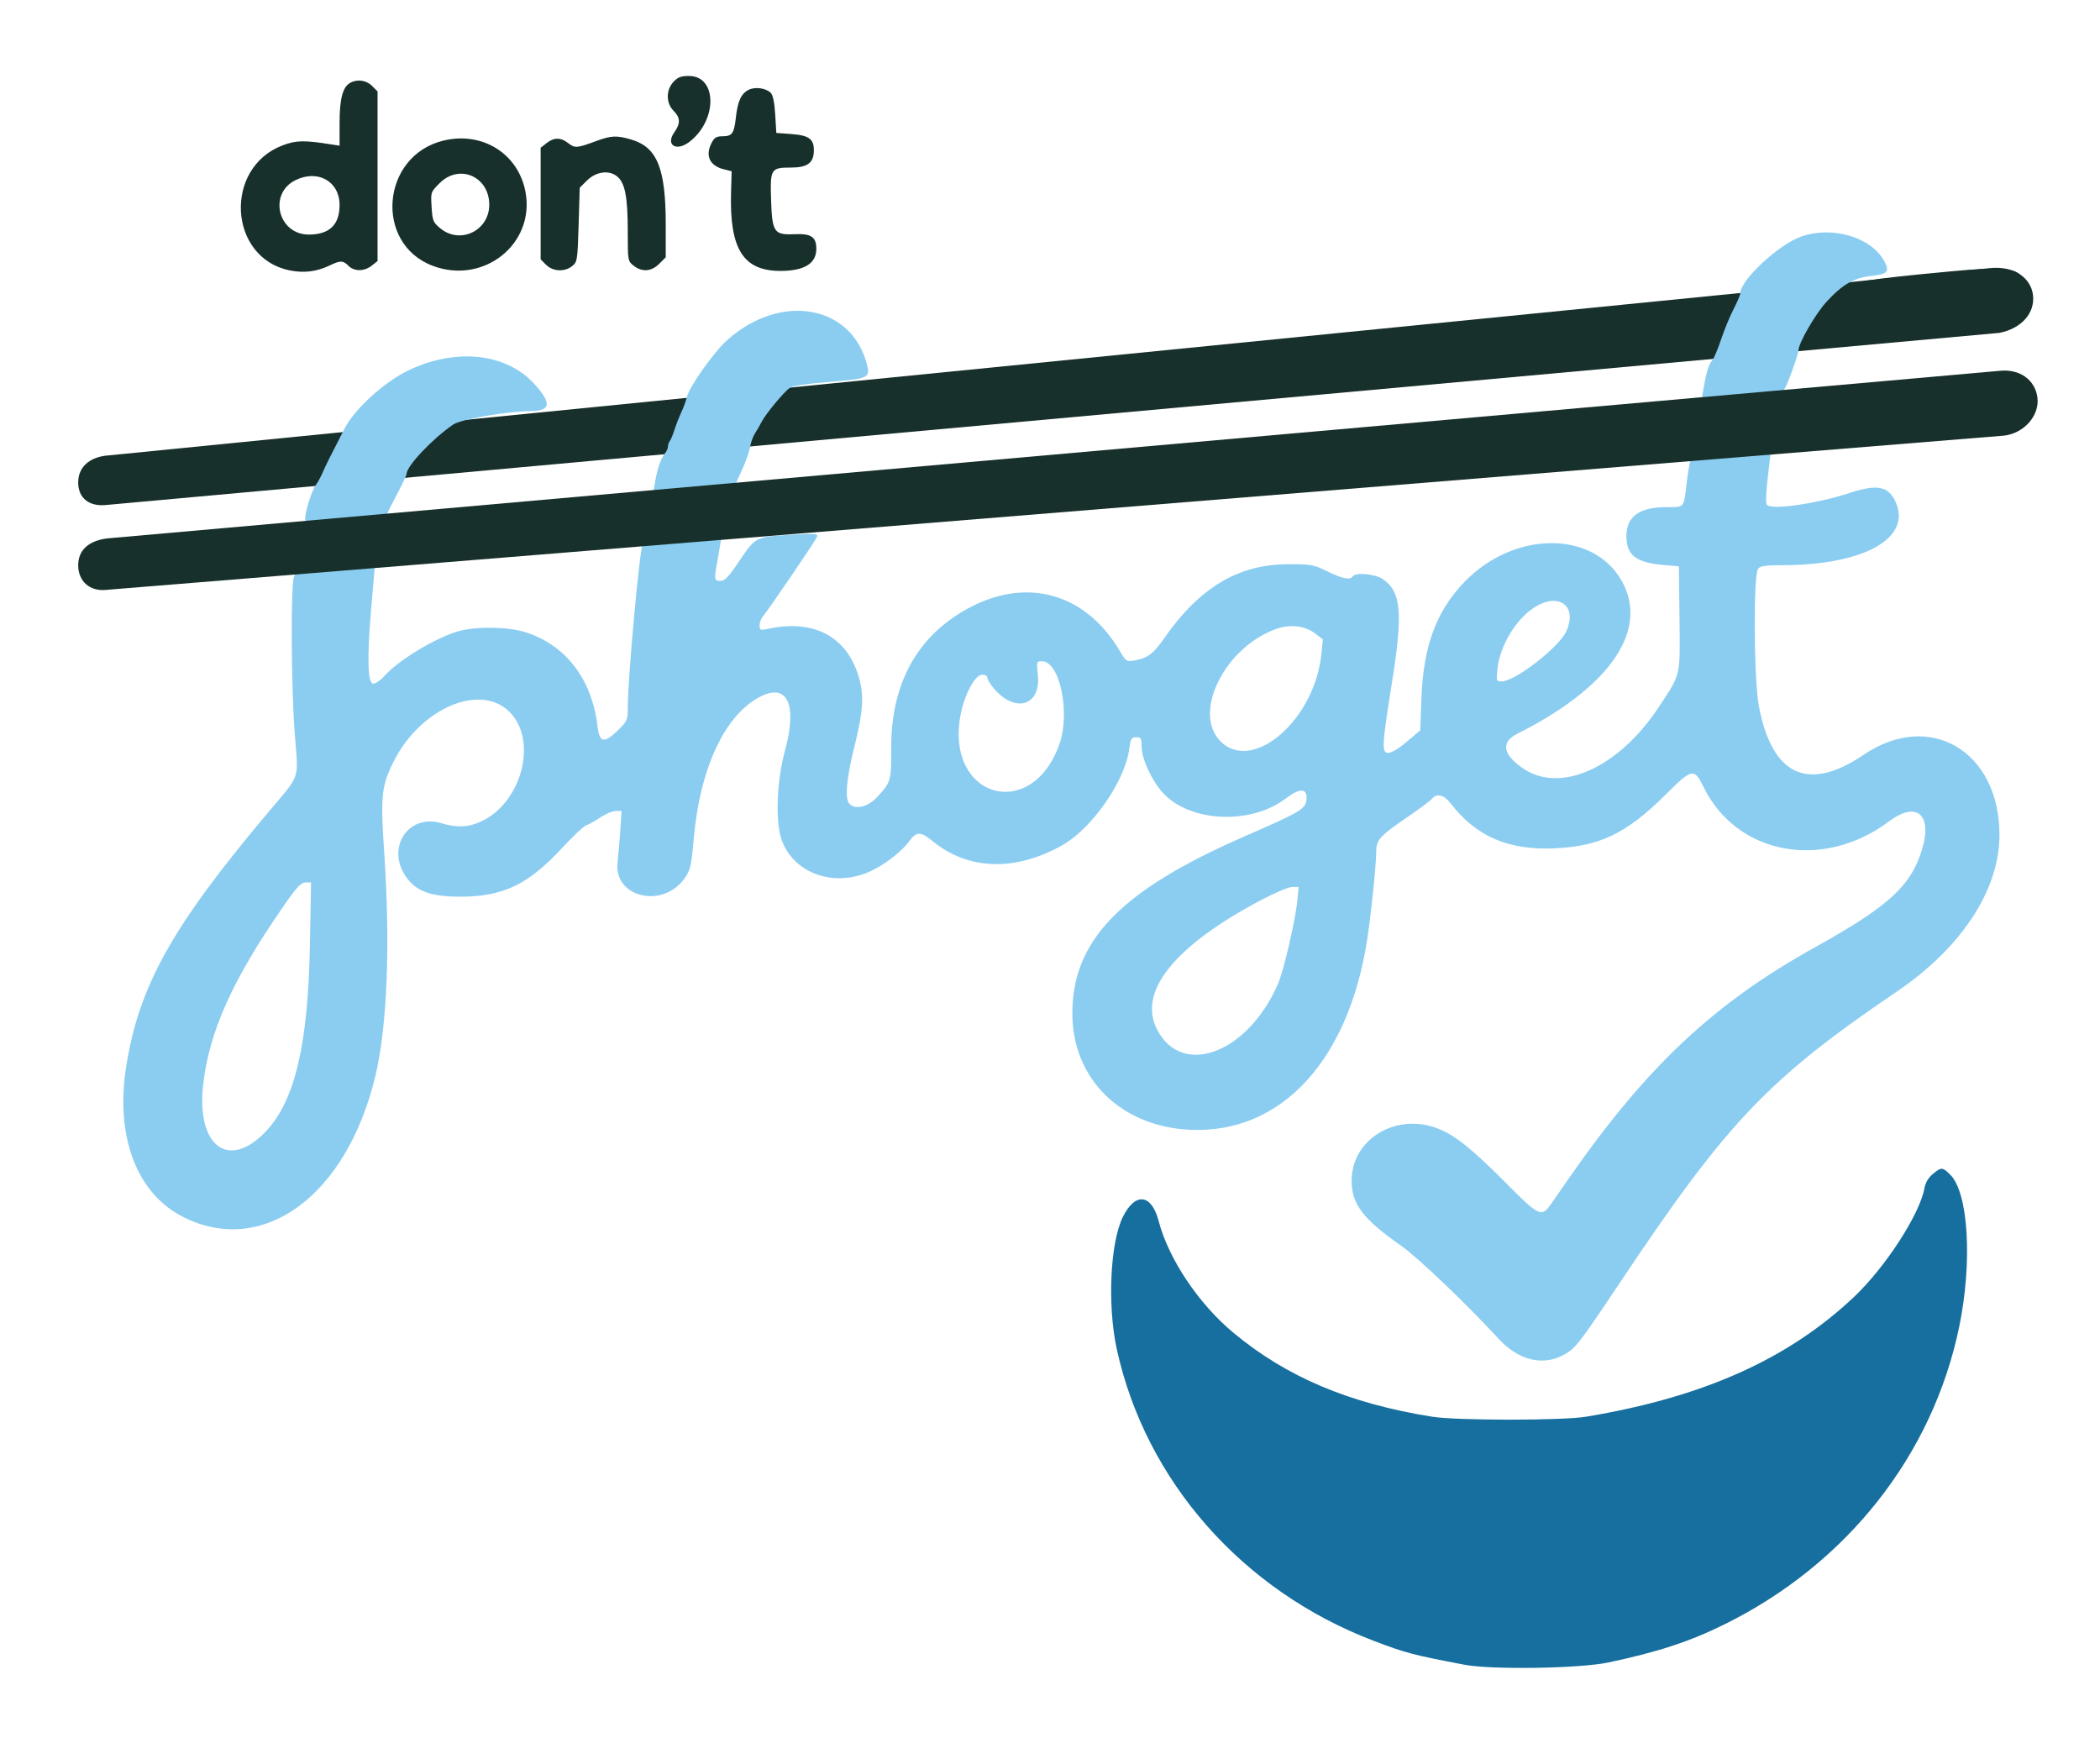
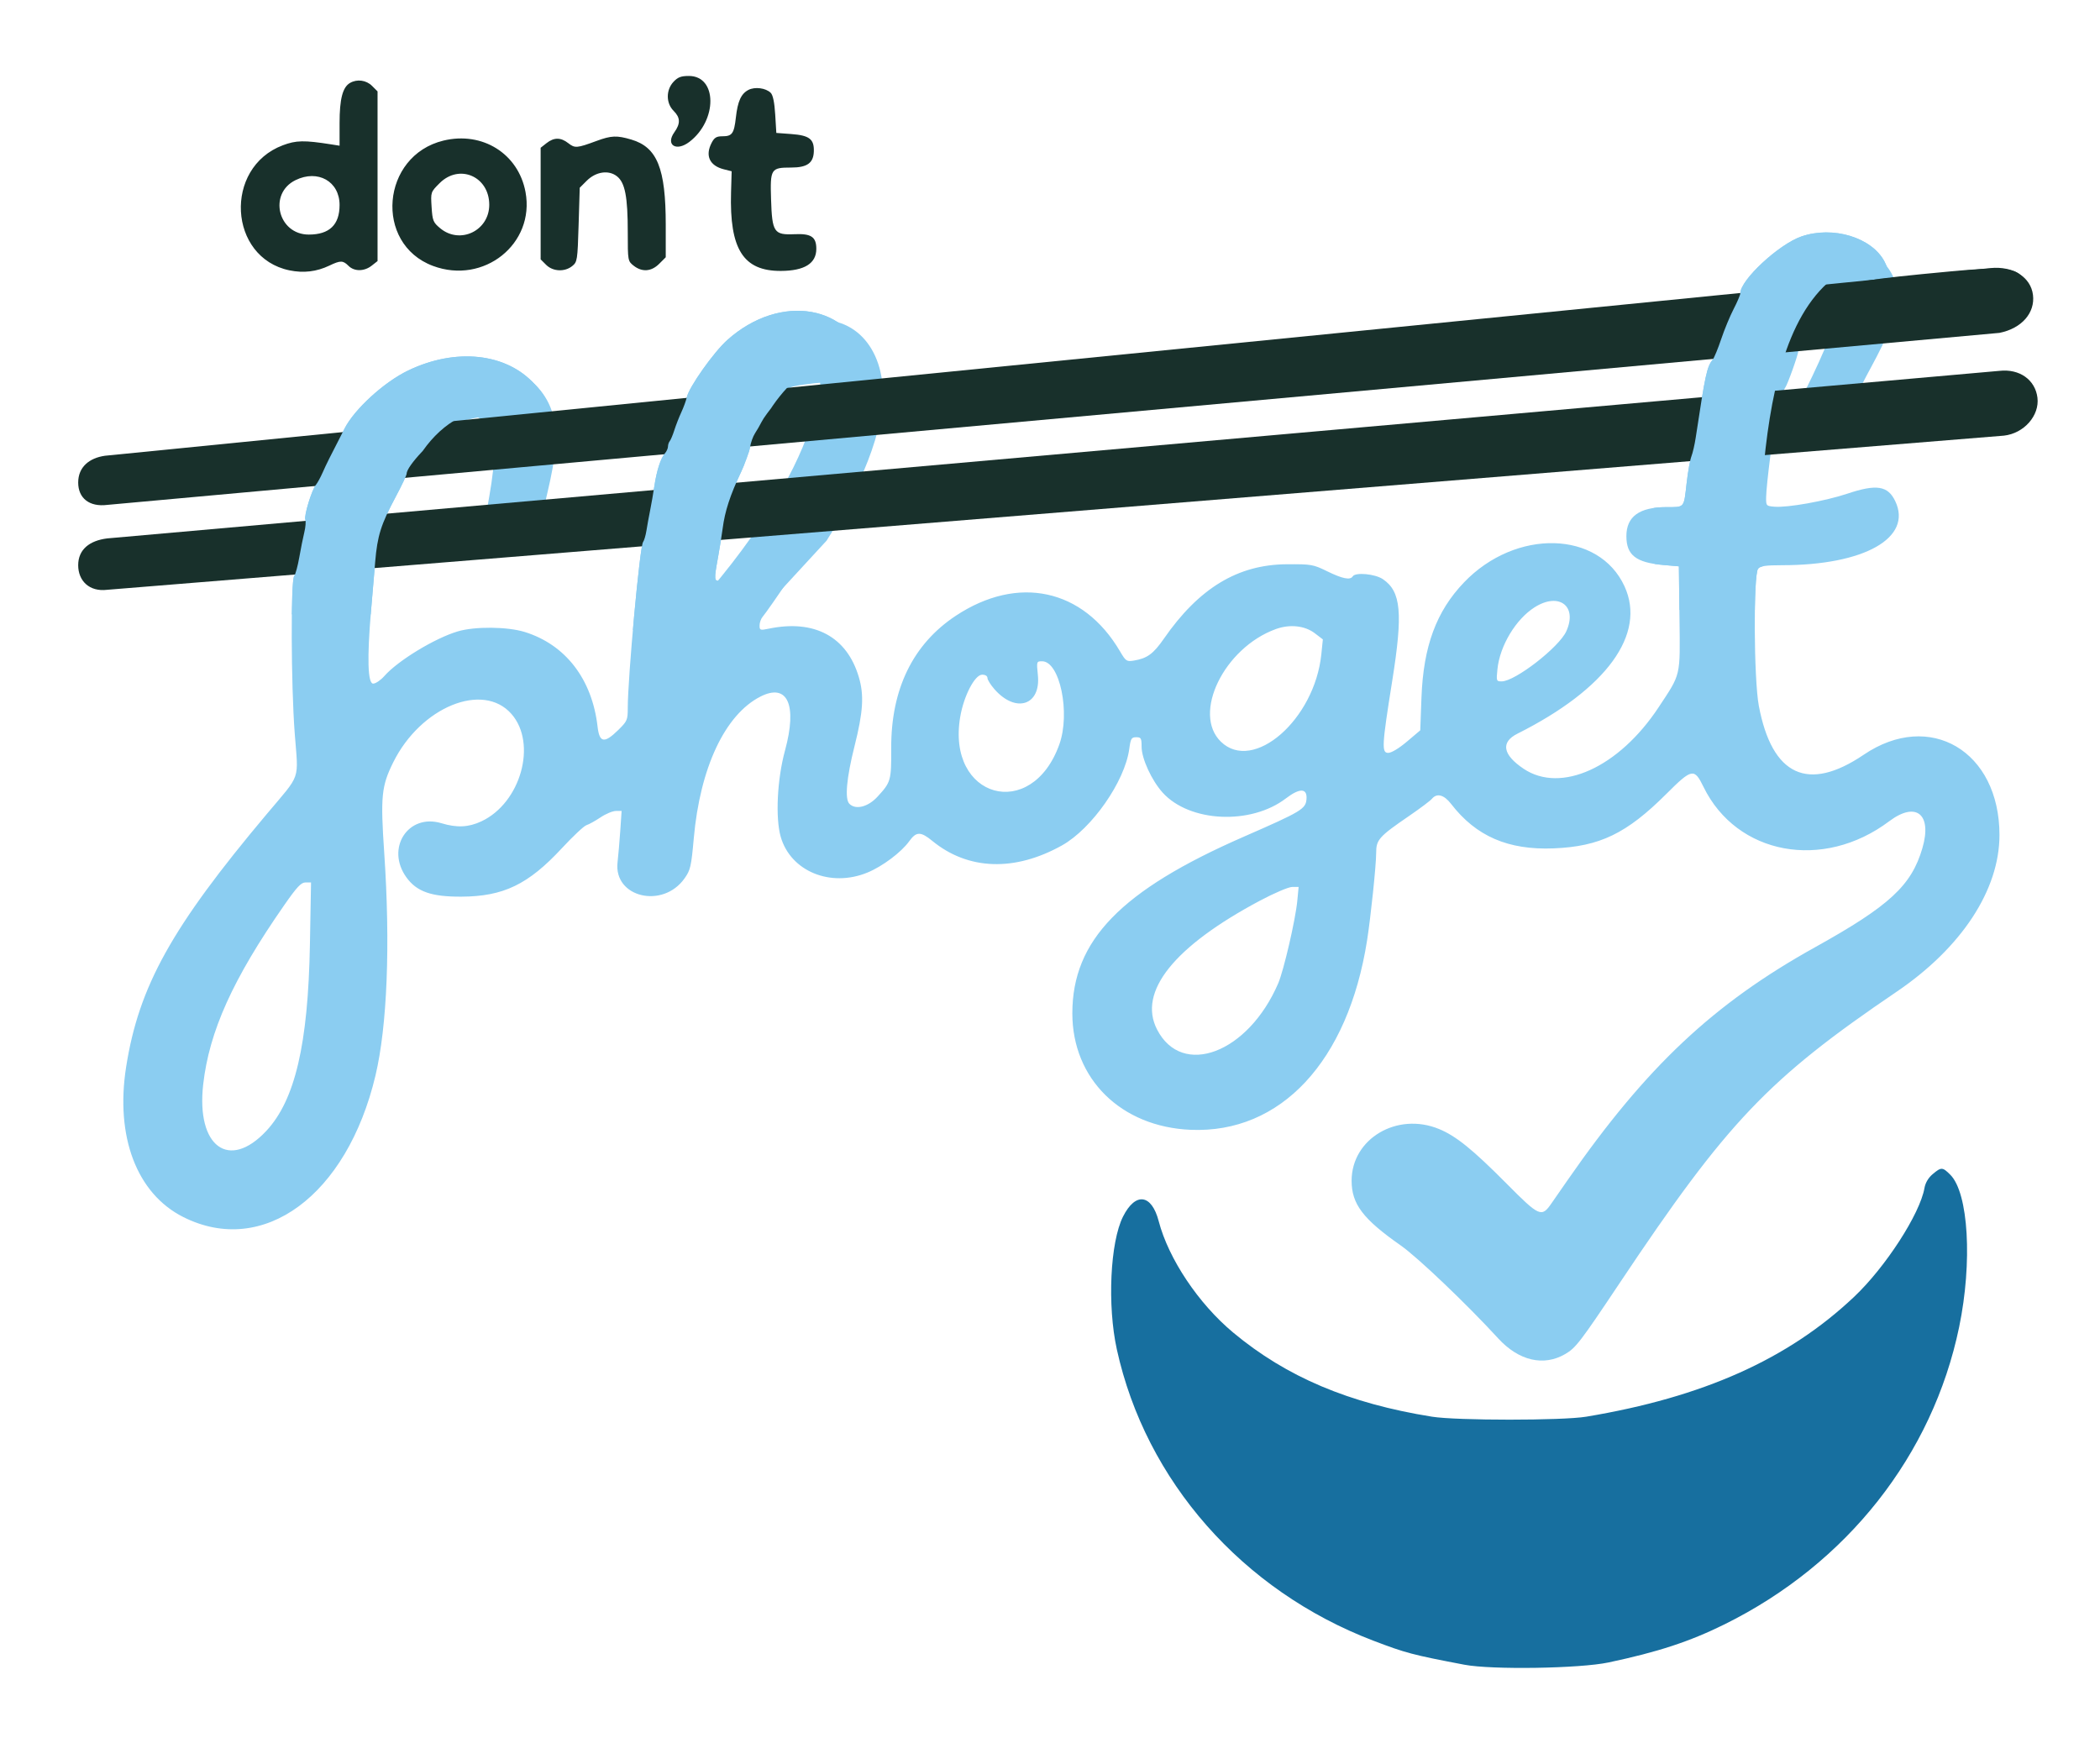
<svg xmlns="http://www.w3.org/2000/svg" viewBox="0 0 940 780" role="img" aria-labelledby="title description">
-   <g id="chopstick-back" fill="#18302b">
-     <path d="M47 204 891 120C901 119 909 124 910 132S905 147 895 149L48 226C40 227 35 223 35 216S40 205 47 204Z" />
+   <defs>
+     <clipPath id="noodle-front-strands-clip">
+       <path id="p-front-region" d="M110 140H255V184H213C185 192 172 229 171 275H119Z" />
+       <path id="h-front-region" d="M270 125H405V170H356C336 188 328 220 320 260L316 282H272Z" />
+       <path id="t-front-region" d="M738 92H858V125H820C799 142 792 178 789 214L789 273H741Z" />
+     </clipPath>
+   </defs>
+   <g id="noodle-wrap-returns" fill="#8bcdf1">
+     <path id="p-return" d="M203 168C224 157 242 169 247 184C251 197 247 212 244 225L218 228C221 211 223 200 218 190C215 186 209 185 203 185Z" />
+     <path id="h-return" d="M354 146C377 137 393 151 395 172C397 192 384 220 370 242L335 280L318 264C345 232 360 204 365 183C370 169 366 161 356 166Z" />
+     <path id="t-return" d="M821 111C838 108 851 121 849 135C847 149 839 161 833 173L808 175C817 157 823 142 825 131C827 124 823 122 817 123Z" />
  </g>
  <path id="dont" fill="#18302b" fill-rule="evenodd" d="M 301.452 36.646 C 298.060 40.306, 298.082 46.173, 301.500 49.591 C 304.569 52.659, 304.660 55.264, 301.838 59.227 C 297.806 64.890, 302.684 68.004, 308.563 63.520 C 321.217 53.868, 321.083 34, 308.363 34 C 304.826 34, 303.398 34.547, 301.452 36.646 M 156.656 37.133 C 153.370 39.043, 152 44.323, 152 55.077 L 152 65.219 148.250 64.627 C 136.127 62.714, 132.549 62.783, 126.559 65.044 C 100.031 75.058, 102.187 115.330, 129.555 121.011 C 135.854 122.319, 141.719 121.622, 147.438 118.885 C 152.401 116.509, 153.524 116.524, 156 119 C 158.582 121.582, 163.030 121.551, 166.365 118.927 L 169 116.855 169 78.882 L 169 40.909 166.545 38.455 C 163.934 35.843, 159.820 35.293, 156.656 37.133 M 335 40.253 C 331.733 41.959, 330.209 45.308, 329.393 52.575 C 328.583 59.785, 327.719 61, 323.403 61 C 320.703 61, 319.755 61.573, 318.526 63.950 C 315.555 69.695, 317.627 74.174, 324 75.781 L 327.500 76.664 327.230 86.082 C 326.500 111.577, 332.716 121.366, 349.576 121.271 C 360.121 121.212, 365.400 117.916, 365.400 111.392 C 365.400 106.048, 363.105 104.496, 355.693 104.829 C 346.433 105.245, 345.610 104.028, 345.140 89.219 C 344.707 75.575, 345.069 75, 354.080 75 C 361.323 75, 364.142 72.985, 364.291 67.700 C 364.446 62.266, 362.265 60.599, 354.216 60 L 347.500 59.500 347 51.282 C 346.668 45.830, 345.991 42.555, 344.987 41.554 C 342.805 39.378, 337.900 38.739, 335 40.253 M 267 63.096 C 258.242 66.330, 257.328 66.403, 254.410 64.108 C 251.024 61.444, 247.990 61.433, 244.635 64.073 L 242 66.145 242 91.118 L 242 116.091 244.455 118.545 C 247.477 121.567, 252.772 121.814, 256.139 119.090 C 258.407 117.255, 258.520 116.526, 259 100.607 L 259.500 84.034 262.593 80.943 C 266.723 76.816, 272.427 75.964, 276.169 78.914 C 279.787 81.766, 281 88.059, 281 103.977 C 281 116.698, 281.032 116.880, 283.635 118.927 C 287.415 121.901, 291.561 121.593, 295.077 118.077 L 298 115.154 298 100.626 C 298 75.364, 294.188 65.915, 282.609 62.476 C 276.118 60.549, 273.631 60.648, 267 63.096 M 198.500 62.930 C 170.615 69.675, 167.302 109.104, 193.788 119.020 C 216.532 127.536, 239.545 109.166, 235.227 85.943 C 232.038 68.796, 215.943 58.711, 198.500 62.930 M 196.766 81.999 C 192.774 85.991, 192.768 86.009, 193.191 92.656 C 193.581 98.778, 193.889 99.544, 197.020 102.158 C 205.888 109.562, 219 103.300, 219 91.660 C 219 78.977, 205.607 73.157, 196.766 81.999 M 132.256 80.645 C 119.987 86.693, 124.466 105, 138.216 105 C 147.457 105, 152 100.635, 152 91.758 C 152 81.189, 142.265 75.710, 132.256 80.645 M 873 121.490 C 835.492 124.982, 827 126.384, 827 129.083 C 827 129.624, 843.601 130, 867.500 130 C 912.286 130, 910.862 130.235, 905.104 123.790 C 901.541 119.802, 895.658 119.381, 873 121.490 Z" />
  <path id="noodle-lettering" fill="#8bcdf1" fill-rule="evenodd" d="M 806.332 105.851 C 796.225 109.344, 779 125.355, 779 131.258 C 779 131.971, 777.656 135.146, 776.013 138.312 C 774.370 141.478, 771.862 147.541, 770.438 151.784 C 769.015 156.028, 767.302 160.175, 766.632 161 C 764.054 164.174, 763.342 167.448, 759.017 196 C 758.559 199.025, 757.694 202.763, 757.095 204.306 C 756.497 205.850, 755.544 211.198, 754.978 216.192 C 753.688 227.584, 754.178 227, 745.909 227 C 733.804 227, 728 231.213, 728 240 C 728 248.471, 732.300 251.831, 744.500 252.891 L 751.500 253.500 751.768 276.754 C 752.074 303.226, 752.525 301.306, 742.411 316.618 C 724.637 343.527, 698.700 355.327, 681.993 344.107 C 672.620 337.812, 671.643 332.216, 679.250 328.400 C 719.135 308.389, 736.956 283.891, 727.188 262.500 C 715.754 237.463, 678.514 236.509, 655.348 260.660 C 642.934 273.601, 637.127 289.298, 636.277 312.206 L 635.731 326.913 629.767 331.956 C 626.175 334.994, 622.837 337, 621.374 337 C 618.384 337, 618.566 333.721, 623.150 305 C 628.043 274.347, 627.180 264.799, 619.015 259.250 C 615.515 256.872, 606.701 256.056, 605.500 258 C 604.409 259.765, 600.949 259.080, 594.143 255.750 C 587.781 252.637, 587.014 252.503, 576 252.571 C 554.049 252.707, 536.663 263.241, 520.946 285.927 C 516.260 292.690, 513.461 294.726, 507.523 295.690 C 504.291 296.214, 503.942 295.979, 501.300 291.484 C 484.842 263.494, 455.638 257.207, 427.786 275.658 C 408.648 288.336, 398.821 308.486, 398.926 334.836 C 398.984 349.436, 398.798 350.095, 392.760 356.644 C 388.540 361.222, 383.011 362.611, 380.200 359.800 C 378.073 357.673, 378.914 348.239, 382.500 334 C 386.378 318.600, 386.836 311.177, 384.410 303.009 C 379.061 284.996, 364.577 277.196, 344.250 281.381 C 340.229 282.209, 340 282.132, 340 279.957 C 340 278.692, 340.619 276.947, 341.376 276.079 C 343.720 273.390, 365.043 242.053, 365.708 240.319 C 366.278 238.834, 365.195 238.745, 354.158 239.369 C 338.262 240.268, 338.193 240.302, 331.031 250.954 C 326.110 258.272, 324.476 260, 322.474 260 C 319.569 260, 319.544 259.746, 321.420 249.360 C 322.200 245.037, 323.129 239.250, 323.484 236.500 C 324.469 228.852, 326.800 221.709, 331.715 211.272 C 333.587 207.296, 335.383 202.346, 335.706 200.272 C 336.029 198.197, 337.031 195.375, 337.933 194 C 338.834 192.625, 340.176 190.297, 340.914 188.827 C 342.642 185.384, 350.897 175.419, 353.528 173.600 C 354.812 172.712, 361.236 171.741, 371.028 170.954 C 388.952 169.514, 389.654 169.180, 387.994 162.888 C 380.998 136.367, 349.346 130.933, 325.579 152.173 C 319.451 157.649, 308.400 173.282, 307.406 177.880 C 307.095 179.321, 306.007 182.300, 304.988 184.500 C 303.970 186.700, 302.564 190.300, 301.864 192.500 C 301.164 194.700, 300.234 196.927, 299.796 197.450 C 299.358 197.972, 299 199.062, 299 199.871 C 299 200.680, 298.389 202.053, 297.642 202.921 C 295.719 205.156, 293.981 210.522, 292.920 217.500 C 292.419 220.800, 291.554 225.750, 291 228.500 C 290.445 231.250, 289.707 235.300, 289.361 237.500 C 289.014 239.700, 288.331 242.007, 287.844 242.627 C 286.418 244.442, 281 303.239, 281 316.897 C 281 322.274, 280.767 322.813, 276.712 326.792 C 270.500 332.889, 268.319 332.524, 267.483 325.250 C 265.040 304.003, 253.179 288.581, 234.909 282.895 C 227.150 280.480, 212.581 280.342, 204.932 282.612 C 194.608 285.674, 178.078 295.730, 172.015 302.636 C 170.390 304.486, 168.147 306, 167.031 306 C 164.608 306, 164.271 294.617, 166.069 273.500 C 166.631 266.900, 167.472 257, 167.938 251.500 C 168.931 239.778, 170.501 234.797, 177.117 222.376 C 179.803 217.334, 182 212.717, 182 212.116 C 182 208.639, 193.438 196.515, 202.807 190.061 C 206.258 187.683, 226.707 184.121, 237.500 184.018 C 246.567 183.930, 247.068 180.629, 239.322 172.013 C 226.722 157.999, 203.971 155.550, 182.577 165.906 C 171.892 171.077, 158.720 183.104, 154.271 191.750 C 147.389 205.125, 146.106 207.699, 144.429 211.500 C 143.459 213.700, 142.107 216.175, 141.425 217 C 139.551 219.268, 136.007 230.855, 136.664 232.567 C 136.981 233.393, 136.777 235.966, 136.210 238.285 C 135.643 240.603, 134.630 245.650, 133.959 249.500 C 133.288 253.350, 132.268 257.093, 131.691 257.818 C 130.110 259.805, 130.259 306.330, 131.917 328.171 C 133.570 349.959, 135.005 345.825, 119.313 364.500 C 76.806 415.089, 62.133 441.488, 56.459 477.586 C 51.546 508.847, 61.234 534.305, 82.025 544.763 C 117.811 562.763, 155.309 535.171, 168.068 481.449 C 173.339 459.258, 174.770 422.865, 171.989 381.781 C 170.277 356.505, 170.735 351.894, 176.008 341.251 C 188.296 316.453, 216.165 305.035, 228.927 319.569 C 240.544 332.800, 233.119 359.380, 215.500 367.637 C 209.724 370.344, 204.523 370.592, 197.599 368.491 C 182.666 363.961, 172.500 379.727, 181.946 392.767 C 186.556 399.130, 193.118 401.428, 206.500 401.362 C 225.363 401.269, 236.434 395.929, 251.552 379.632 C 256.473 374.326, 261.400 369.707, 262.500 369.367 C 263.600 369.027, 266.435 367.455, 268.800 365.874 C 271.165 364.293, 274.258 363, 275.672 363 L 278.245 363 277.651 371.750 C 277.325 376.563, 276.773 382.977, 276.425 386.005 C 274.625 401.680, 296.644 406.963, 306.403 393.198 C 309.059 389.452, 309.412 387.919, 310.551 375.186 C 313.380 343.580, 324.525 319.895, 340.374 311.809 C 352.511 305.617, 356.980 315.447, 351.369 336 C 347.883 348.771, 347.028 366.124, 349.469 374.590 C 353.914 390.010, 371.768 397.366, 388.277 390.577 C 395.020 387.804, 403.441 381.488, 407 376.535 C 410.146 372.155, 412.105 372.133, 417.332 376.416 C 433.338 389.531, 454.197 390.250, 475.369 378.417 C 488.754 370.936, 503.510 349.779, 505.477 335.250 C 506.111 330.568, 506.448 330, 508.594 330 C 510.758 330, 511 330.428, 511.001 334.250 C 511.002 339.541, 515.492 349.325, 520.427 354.787 C 532.450 368.096, 559.850 369.394, 575.562 357.401 C 581.836 352.612, 585.225 352.739, 584.810 357.749 C 584.449 362.113, 582.526 363.264, 556.853 374.477 C 501.721 398.557, 480 420.920, 480 453.605 C 480 482.962, 501.824 504.424, 533 505.727 C 573.305 507.411, 603.395 475.107, 611.920 421 C 613.579 410.469, 616 387.214, 616 381.806 C 616 375.856, 617.204 374.503, 630.780 365.205 C 635.655 361.866, 640.229 358.429, 640.944 357.567 C 643.174 354.881, 646.361 355.726, 649.536 359.844 C 660.703 374.328, 675.066 380.560, 695.404 379.748 C 716.081 378.922, 728.110 373.115, 745.891 355.371 C 757.356 343.931, 758.379 343.735, 762.500 352.185 C 777.386 382.715, 816.019 389.878, 845.652 367.602 C 857.673 358.566, 864.928 364.415, 860.518 379.588 C 855.637 396.375, 845.784 405.484, 812.500 423.979 C 766.954 449.288, 736.963 477.484, 701.857 528 C 699.373 531.575, 696.026 536.395, 694.420 538.712 C 690.038 545.033, 689.062 544.602, 674.486 529.919 C 659.192 514.513, 651.757 508.501, 644.104 505.353 C 625.372 497.647, 605.011 509.703, 605.011 528.500 C 605.011 538.969, 610.069 545.639, 627 557.495 C 634.617 562.830, 656.590 583.781, 670.595 599.065 C 679.818 609.130, 690.979 611.739, 700.643 606.089 C 705.367 603.327, 707.351 600.738, 725.007 574.291 C 773.219 502.075, 791.323 483.035, 848.966 443.923 C 878.042 424.195, 895 398.350, 895 373.766 C 895 336.203, 863.839 317.771, 834.243 337.827 C 809.266 354.752, 793.194 347.265, 787.287 315.953 C 785.039 304.038, 784.794 257.158, 786.966 254.541 C 787.952 253.353, 790.397 253, 797.629 253 C 834.479 253, 856.151 240.765, 848.365 224.357 C 845.066 217.405, 839.969 216.602, 826.907 220.978 C 817.073 224.272, 800.163 227.297, 794.290 226.813 C 790.576 226.506, 790.501 226.420, 790.556 222.500 C 790.632 217.090, 793.743 192.587, 795.063 187 C 796.834 179.505, 798.319 174.556, 799.124 173.465 C 800.211 171.993, 805 158.520, 805 156.936 C 805 153.640, 812.647 140.415, 817.722 134.933 C 824.879 127.203, 829.851 124.372, 837.822 123.488 C 844.908 122.702, 845.893 121.628, 843.599 117.191 C 837.962 106.290, 820.467 100.967, 806.332 105.851 M 686.900 271.849 C 678.496 277.178, 671.367 289.044, 670.288 299.497 C 669.738 304.830, 669.796 305, 672.179 305 C 678.175 305, 697.844 289.755, 701.102 282.582 C 706.232 271.286, 697.816 264.926, 686.900 271.849 M 571.079 281.589 C 547.915 289.981, 533.550 319.449, 546.503 332.003 C 560.993 346.047, 588.454 322.131, 591.456 292.853 L 592.137 286.206 588.526 283.452 C 584.047 280.035, 577.344 279.320, 571.079 281.589 M 464.576 302.250 C 465.941 315.744, 454.683 319.375, 445.148 308.516 C 443.417 306.544, 442 304.271, 442 303.465 C 442 302.592, 441.046 302, 439.639 302 C 436.351 302, 431.434 311.434, 429.821 320.837 C 423.563 357.334, 461.724 368, 474.172 333.233 C 479.209 319.166, 474.409 296, 466.458 296 C 463.974 296, 463.952 296.073, 464.576 302.250 M 127.166 405.250 C 104.241 438.174, 93.648 461.623, 90.953 485.414 C 87.801 513.237, 102.496 524.076, 119.182 506.237 C 132.061 492.467, 137.923 467.431, 138.727 422.750 L 139.226 395 136.765 395 C 134.774 395, 132.939 396.959, 127.166 405.250 M 564 403.145 C 525.498 423.621, 509.257 443.930, 517.903 460.790 C 529.114 482.652, 558.732 471.385, 572.155 440.151 C 574.630 434.390, 579.886 411.671, 580.692 403.250 L 581.289 397 578.395 397.015 C 576.794 397.023, 570.359 399.763, 564 403.145 Z" />
-   <g id="chopstick-front" fill="#18302b">
-     <path d="M48 241 895 166C904 165 911 170 912 178S906 194 897 195L48 264C40 265 35 260 35 253S40 242 48 241Z" />
+   <g id="chopsticks" fill="#18302b">
+     <g id="chopstick-back">
+       <path d="M47 204 891 120C901 119 909 124 910 132S905 147 895 149L48 226C40 227 35 223 35 216S40 205 47 204Z" />
+     </g>
+     <g id="chopstick-front">
+       <path d="M48 241 895 166C904 165 911 170 912 178S906 194 897 195L48 264C40 265 35 260 35 253S40 242 48 241Z" />
+     </g>
+   </g>
+   <g id="noodle-front-strands" clip-path="url(#noodle-front-strands-clip)">
+     <path id="noodle-front-contour" fill="#8bcdf1" fill-rule="evenodd" d="M 806.332 105.851 C 796.225 109.344, 779 125.355, 779 131.258 C 779 131.971, 777.656 135.146, 776.013 138.312 C 774.370 141.478, 771.862 147.541, 770.438 151.784 C 769.015 156.028, 767.302 160.175, 766.632 161 C 764.054 164.174, 763.342 167.448, 759.017 196 C 758.559 199.025, 757.694 202.763, 757.095 204.306 C 756.497 205.850, 755.544 211.198, 754.978 216.192 C 753.688 227.584, 754.178 227, 745.909 227 C 733.804 227, 728 231.213, 728 240 C 728 248.471, 732.300 251.831, 744.500 252.891 L 751.500 253.500 751.768 276.754 C 752.074 303.226, 752.525 301.306, 742.411 316.618 C 724.637 343.527, 698.700 355.327, 681.993 344.107 C 672.620 337.812, 671.643 332.216, 679.250 328.400 C 719.135 308.389, 736.956 283.891, 727.188 262.500 C 715.754 237.463, 678.514 236.509, 655.348 260.660 C 642.934 273.601, 637.127 289.298, 636.277 312.206 L 635.731 326.913 629.767 331.956 C 626.175 334.994, 622.837 337, 621.374 337 C 618.384 337, 618.566 333.721, 623.150 305 C 628.043 274.347, 627.180 264.799, 619.015 259.250 C 615.515 256.872, 606.701 256.056, 605.500 258 C 604.409 259.765, 600.949 259.080, 594.143 255.750 C 587.781 252.637, 587.014 252.503, 576 252.571 C 554.049 252.707, 536.663 263.241, 520.946 285.927 C 516.260 292.690, 513.461 294.726, 507.523 295.690 C 504.291 296.214, 503.942 295.979, 501.300 291.484 C 484.842 263.494, 455.638 257.207, 427.786 275.658 C 408.648 288.336, 398.821 308.486, 398.926 334.836 C 398.984 349.436, 398.798 350.095, 392.760 356.644 C 388.540 361.222, 383.011 362.611, 380.200 359.800 C 378.073 357.673, 378.914 348.239, 382.500 334 C 386.378 318.600, 386.836 311.177, 384.410 303.009 C 379.061 284.996, 364.577 277.196, 344.250 281.381 C 340.229 282.209, 340 282.132, 340 279.957 C 340 278.692, 340.619 276.947, 341.376 276.079 C 343.720 273.390, 365.043 242.053, 365.708 240.319 C 366.278 238.834, 365.195 238.745, 354.158 239.369 C 338.262 240.268, 338.193 240.302, 331.031 250.954 C 326.110 258.272, 324.476 260, 322.474 260 C 319.569 260, 319.544 259.746, 321.420 249.360 C 322.200 245.037, 323.129 239.250, 323.484 236.500 C 324.469 228.852, 326.800 221.709, 331.715 211.272 C 333.587 207.296, 335.383 202.346, 335.706 200.272 C 336.029 198.197, 337.031 195.375, 337.933 194 C 338.834 192.625, 340.176 190.297, 340.914 188.827 C 342.642 185.384, 350.897 175.419, 353.528 173.600 C 354.812 172.712, 361.236 171.741, 371.028 170.954 C 388.952 169.514, 389.654 169.180, 387.994 162.888 C 380.998 136.367, 349.346 130.933, 325.579 152.173 C 319.451 157.649, 308.400 173.282, 307.406 177.880 C 307.095 179.321, 306.007 182.300, 304.988 184.500 C 303.970 186.700, 302.564 190.300, 301.864 192.500 C 301.164 194.700, 300.234 196.927, 299.796 197.450 C 299.358 197.972, 299 199.062, 299 199.871 C 299 200.680, 298.389 202.053, 297.642 202.921 C 295.719 205.156, 293.981 210.522, 292.920 217.500 C 292.419 220.800, 291.554 225.750, 291 228.500 C 290.445 231.250, 289.707 235.300, 289.361 237.500 C 289.014 239.700, 288.331 242.007, 287.844 242.627 C 286.418 244.442, 281 303.239, 281 316.897 C 281 322.274, 280.767 322.813, 276.712 326.792 C 270.500 332.889, 268.319 332.524, 267.483 325.250 C 265.040 304.003, 253.179 288.581, 234.909 282.895 C 227.150 280.480, 212.581 280.342, 204.932 282.612 C 194.608 285.674, 178.078 295.730, 172.015 302.636 C 170.390 304.486, 168.147 306, 167.031 306 C 164.608 306, 164.271 294.617, 166.069 273.500 C 166.631 266.900, 167.472 257, 167.938 251.500 C 168.931 239.778, 170.501 234.797, 177.117 222.376 C 179.803 217.334, 182 212.717, 182 212.116 C 182 208.639, 193.438 196.515, 202.807 190.061 C 206.258 187.683, 226.707 184.121, 237.500 184.018 C 246.567 183.930, 247.068 180.629, 239.322 172.013 C 226.722 157.999, 203.971 155.550, 182.577 165.906 C 171.892 171.077, 158.720 183.104, 154.271 191.750 C 147.389 205.125, 146.106 207.699, 144.429 211.500 C 143.459 213.700, 142.107 216.175, 141.425 217 C 139.551 219.268, 136.007 230.855, 136.664 232.567 C 136.981 233.393, 136.777 235.966, 136.210 238.285 C 135.643 240.603, 134.630 245.650, 133.959 249.500 C 133.288 253.350, 132.268 257.093, 131.691 257.818 C 130.110 259.805, 130.259 306.330, 131.917 328.171 C 133.570 349.959, 135.005 345.825, 119.313 364.500 C 76.806 415.089, 62.133 441.488, 56.459 477.586 C 51.546 508.847, 61.234 534.305, 82.025 544.763 C 117.811 562.763, 155.309 535.171, 168.068 481.449 C 173.339 459.258, 174.770 422.865, 171.989 381.781 C 170.277 356.505, 170.735 351.894, 176.008 341.251 C 188.296 316.453, 216.165 305.035, 228.927 319.569 C 240.544 332.800, 233.119 359.380, 215.500 367.637 C 209.724 370.344, 204.523 370.592, 197.599 368.491 C 182.666 363.961, 172.500 379.727, 181.946 392.767 C 186.556 399.130, 193.118 401.428, 206.500 401.362 C 225.363 401.269, 236.434 395.929, 251.552 379.632 C 256.473 374.326, 261.400 369.707, 262.500 369.367 C 263.600 369.027, 266.435 367.455, 268.800 365.874 C 271.165 364.293, 274.258 363, 275.672 363 L 278.245 363 277.651 371.750 C 277.325 376.563, 276.773 382.977, 276.425 386.005 C 274.625 401.680, 296.644 406.963, 306.403 393.198 C 309.059 389.452, 309.412 387.919, 310.551 375.186 C 313.380 343.580, 324.525 319.895, 340.374 311.809 C 352.511 305.617, 356.980 315.447, 351.369 336 C 347.883 348.771, 347.028 366.124, 349.469 374.590 C 353.914 390.010, 371.768 397.366, 388.277 390.577 C 395.020 387.804, 403.441 381.488, 407 376.535 C 410.146 372.155, 412.105 372.133, 417.332 376.416 C 433.338 389.531, 454.197 390.250, 475.369 378.417 C 488.754 370.936, 503.510 349.779, 505.477 335.250 C 506.111 330.568, 506.448 330, 508.594 330 C 510.758 330, 511 330.428, 511.001 334.250 C 511.002 339.541, 515.492 349.325, 520.427 354.787 C 532.450 368.096, 559.850 369.394, 575.562 357.401 C 581.836 352.612, 585.225 352.739, 584.810 357.749 C 584.449 362.113, 582.526 363.264, 556.853 374.477 C 501.721 398.557, 480 420.920, 480 453.605 C 480 482.962, 501.824 504.424, 533 505.727 C 573.305 507.411, 603.395 475.107, 611.920 421 C 613.579 410.469, 616 387.214, 616 381.806 C 616 375.856, 617.204 374.503, 630.780 365.205 C 635.655 361.866, 640.229 358.429, 640.944 357.567 C 643.174 354.881, 646.361 355.726, 649.536 359.844 C 660.703 374.328, 675.066 380.560, 695.404 379.748 C 716.081 378.922, 728.110 373.115, 745.891 355.371 C 757.356 343.931, 758.379 343.735, 762.500 352.185 C 777.386 382.715, 816.019 389.878, 845.652 367.602 C 857.673 358.566, 864.928 364.415, 860.518 379.588 C 855.637 396.375, 845.784 405.484, 812.500 423.979 C 766.954 449.288, 736.963 477.484, 701.857 528 C 699.373 531.575, 696.026 536.395, 694.420 538.712 C 690.038 545.033, 689.062 544.602, 674.486 529.919 C 659.192 514.513, 651.757 508.501, 644.104 505.353 C 625.372 497.647, 605.011 509.703, 605.011 528.500 C 605.011 538.969, 610.069 545.639, 627 557.495 C 634.617 562.830, 656.590 583.781, 670.595 599.065 C 679.818 609.130, 690.979 611.739, 700.643 606.089 C 705.367 603.327, 707.351 600.738, 725.007 574.291 C 773.219 502.075, 791.323 483.035, 848.966 443.923 C 878.042 424.195, 895 398.350, 895 373.766 C 895 336.203, 863.839 317.771, 834.243 337.827 C 809.266 354.752, 793.194 347.265, 787.287 315.953 C 785.039 304.038, 784.794 257.158, 786.966 254.541 C 787.952 253.353, 790.397 253, 797.629 253 C 834.479 253, 856.151 240.765, 848.365 224.357 C 845.066 217.405, 839.969 216.602, 826.907 220.978 C 817.073 224.272, 800.163 227.297, 794.290 226.813 C 790.576 226.506, 790.501 226.420, 790.556 222.500 C 790.632 217.090, 793.743 192.587, 795.063 187 C 796.834 179.505, 798.319 174.556, 799.124 173.465 C 800.211 171.993, 805 158.520, 805 156.936 C 805 153.640, 812.647 140.415, 817.722 134.933 C 824.879 127.203, 829.851 124.372, 837.822 123.488 C 844.908 122.702, 845.893 121.628, 843.599 117.191 C 837.962 106.290, 820.467 100.967, 806.332 105.851 M 686.900 271.849 C 678.496 277.178, 671.367 289.044, 670.288 299.497 C 669.738 304.830, 669.796 305, 672.179 305 C 678.175 305, 697.844 289.755, 701.102 282.582 C 706.232 271.286, 697.816 264.926, 686.900 271.849 M 571.079 281.589 C 547.915 289.981, 533.550 319.449, 546.503 332.003 C 560.993 346.047, 588.454 322.131, 591.456 292.853 L 592.137 286.206 588.526 283.452 C 584.047 280.035, 577.344 279.320, 571.079 281.589 M 464.576 302.250 C 465.941 315.744, 454.683 319.375, 445.148 308.516 C 443.417 306.544, 442 304.271, 442 303.465 C 442 302.592, 441.046 302, 439.639 302 C 436.351 302, 431.434 311.434, 429.821 320.837 C 423.563 357.334, 461.724 368, 474.172 333.233 C 479.209 319.166, 474.409 296, 466.458 296 C 463.974 296, 463.952 296.073, 464.576 302.250 M 127.166 405.250 C 104.241 438.174, 93.648 461.623, 90.953 485.414 C 87.801 513.237, 102.496 524.076, 119.182 506.237 C 132.061 492.467, 137.923 467.431, 138.727 422.750 L 139.226 395 136.765 395 C 134.774 395, 132.939 396.959, 127.166 405.250 M 564 403.145 C 525.498 423.621, 509.257 443.930, 517.903 460.790 C 529.114 482.652, 558.732 471.385, 572.155 440.151 C 574.630 434.390, 579.886 411.671, 580.692 403.250 L 581.289 397 578.395 397.015 C 576.794 397.023, 570.359 399.763, 564 403.145 Z" />
  </g>
  <path id="bowl" fill="#176f9f" fill-rule="evenodd" d="M 865.111 525.560 C 863.159 527.203, 861.837 529.443, 861.423 531.810 C 859.400 543.385, 843.977 567.221, 829.915 580.504 C 800.362 608.420, 762.402 625.399, 710 634.142 C 699.400 635.911, 652.058 635.909, 641 634.140 C 603.833 628.194, 575.847 616.353, 552 596.484 C 536.476 583.550, 523.063 563.490, 518.658 546.621 C 515.478 534.445, 508.267 533.507, 502.698 544.544 C 496.928 555.977, 495.601 584.336, 499.914 604 C 512.835 662.897, 556.085 712.017, 614.731 734.397 C 629.244 739.936, 632.294 740.741, 655.500 745.161 C 667.723 747.490, 707.148 746.869, 720 744.146 C 742.232 739.435, 756.359 734.791, 772 727.051 C 826.708 699.979, 865.071 651.345, 876.952 594 C 882.954 565.034, 881.149 533.996, 872.989 525.835 C 869.515 522.361, 868.937 522.341, 865.111 525.560 Z" />
</svg>
